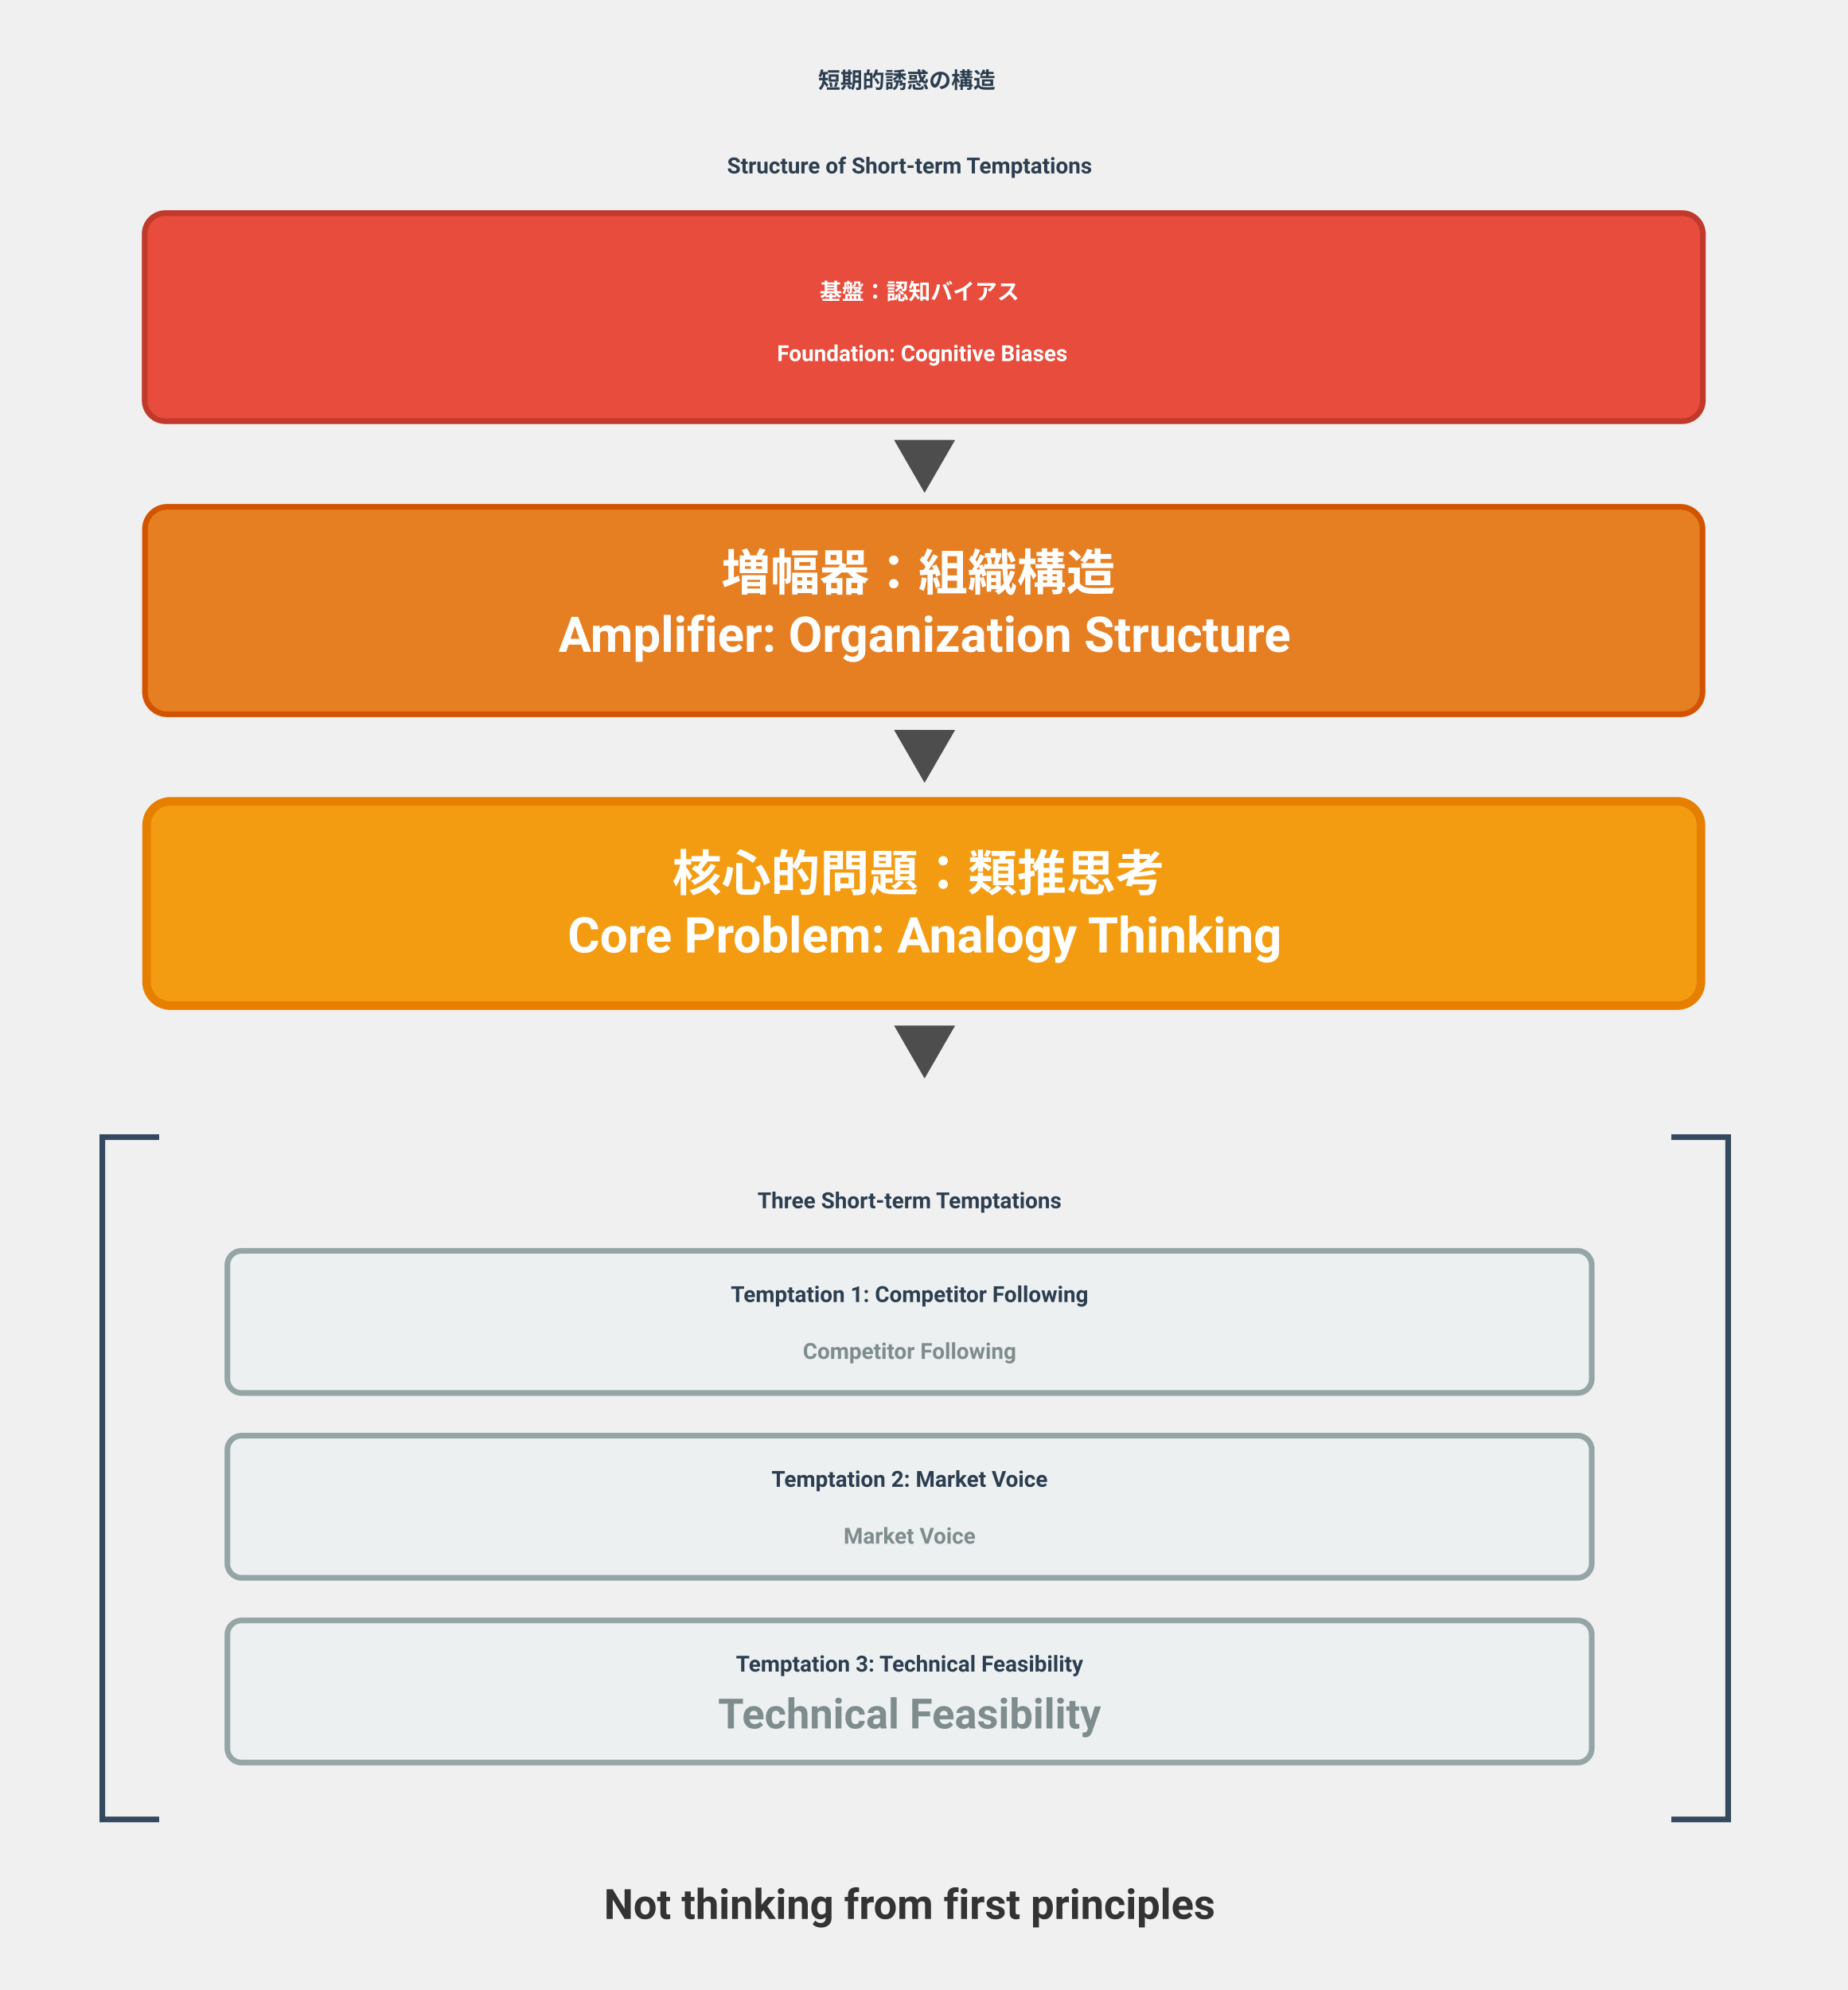
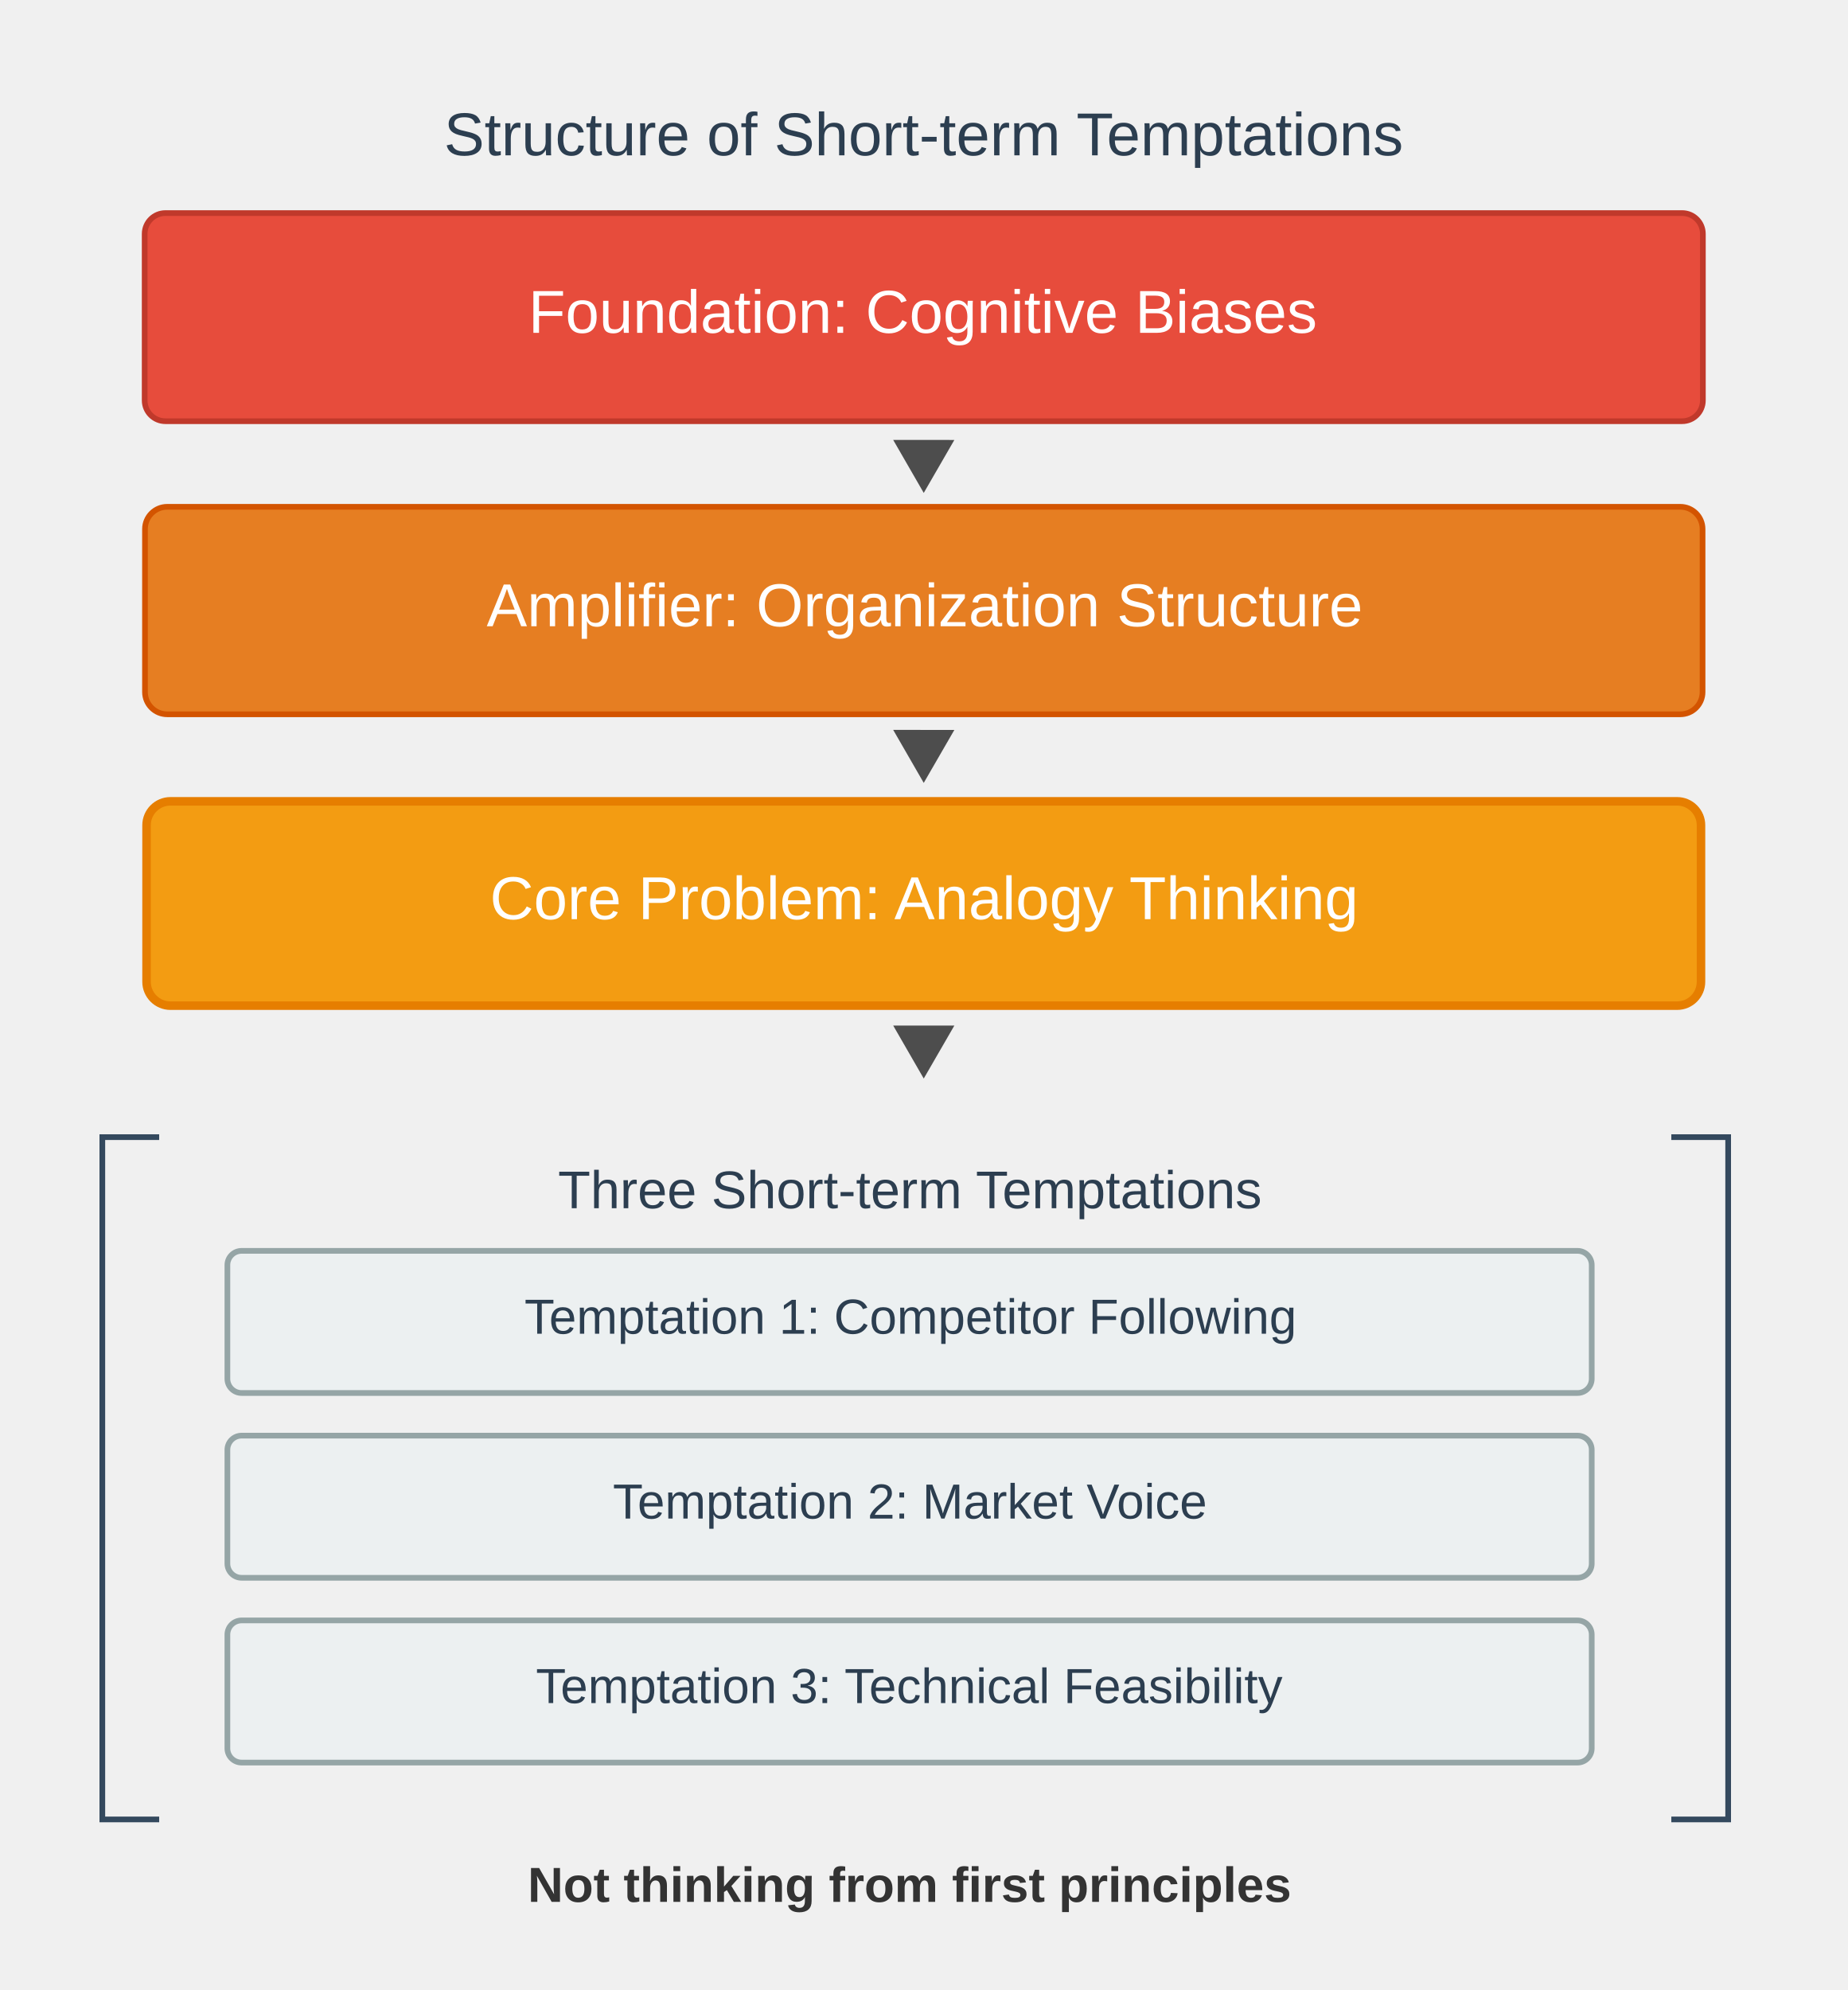
<svg xmlns="http://www.w3.org/2000/svg" viewBox="0 0 650 700" font-family="Arial, sans-serif" version="1.1" id="svg16" width="650" height="700">
  <defs id="defs1">
+     <rect x="480.603" y="439.157" width="141.094" height="222.224" id="rect5" />
    <style id="style1">
      .title { font-size: 24px; font-weight: bold; fill: #2c3e50; }
      .layer-foundation { fill: #e74c3c; stroke: #c0392b; stroke-width: 2; }
      .layer-amplifier { fill: #e67e22; stroke: #d35400; stroke-width: 2; }
      .layer-core { fill: #f39c12; stroke: #e67e00; stroke-width: 3; }
      .layer-manifestation { fill: #ecf0f1; stroke: #95a5a6; stroke-width: 2; }
      .text-white { font-size: 16px; fill: white; text-anchor: middle; font-weight: bold; }
      .text-dark { font-size: 14px; fill: #2c3e50; text-anchor: middle; }
      .text-small { font-size: 12px; fill: #7f8c8d; text-anchor: middle; }
      .arrow-down { fill: none; stroke: #34495e; stroke-width: 3; marker-end: url(#arrowhead); }
      .bracket { fill: none; stroke: #34495e; stroke-width: 2; }
    </style>
    <marker id="arrowhead" markerWidth="10" markerHeight="10" refX="9" refY="3" orient="auto">
      <polygon points="0,6 0,0 10,3 " fill="#34495e" id="polygon1" />
    </marker>
  </defs>
-   <text x="320" y="31" class="title" text-anchor="middle" id="text1" style="font-style:normal;font-variant:normal;font-weight:bold;font-stretch:normal;font-size:7.8px;font-family: Metropolis, -apple-system, BlinkMacSystemFont, 'Segoe UI', Roboto, 'Helvetica Neue', Arial, sans-serif;-inkscape-font-specification:'Meiryo UI, Bold';font-variant-ligatures:normal;font-variant-caps:normal;font-variant-numeric:normal;font-variant-east-asian:normal;text-anchor:middle;fill:#2c3e50">
-     <tspan id="tspan7" x="320" y="31">短期的誘惑の構造</tspan>
-     <tspan id="tspan8" x="320" y="61">Structure of Short-term Temptations</tspan>
+   <text x="324.949" y="54.637" class="title" text-anchor="middle" id="text1" style="font-style:normal;font-variant:normal;font-weight:normal;font-stretch:normal;font-size:21.333px;font-family:Arial;-inkscape-font-specification:'Arial, Normal';font-variant-ligatures:normal;font-variant-caps:normal;font-variant-numeric:normal;font-variant-east-asian:normal;text-anchor:middle;fill:#2c3e50">
+     <tspan id="tspan8" x="324.949" y="54.637">Structure of Short-term Temptations</tspan>
  </text>
-   <g id="g25" transform="translate(1.5258789e-5)">
-     <rect x="50.897" y="74.953" width="548.206" height="73.206" class="layer-foundation" rx="7.309" id="rect1" />
-     <text x="324.463" y="105.354" class="text-white" id="text2" style="font-style:normal;font-variant:normal;font-weight:bold;font-stretch:normal;font-size:7.8px;font-family: Metropolis, -apple-system, BlinkMacSystemFont, 'Segoe UI', Roboto, 'Helvetica Neue', Arial, sans-serif;-inkscape-font-specification:'Meiryo UI, Bold';font-variant-ligatures:normal;font-variant-caps:normal;font-variant-numeric:normal;font-variant-east-asian:normal;text-anchor:middle;fill:#ffffff;stroke-width:1">
-       <tspan id="tspan10" x="324.463" y="105.354" style="font-style:normal;font-variant:normal;font-weight:bold;font-stretch:normal;font-size:7.8px;font-family: Metropolis, -apple-system, BlinkMacSystemFont, 'Segoe UI', Roboto, 'Helvetica Neue', Arial, sans-serif;-inkscape-font-specification:'Meiryo UI, Bold';font-variant-ligatures:normal;font-variant-caps:normal;font-variant-numeric:normal;font-variant-east-asian:normal;stroke-width:1">基盤：認知バイアス</tspan>
-       <tspan id="tspan12" x="324.463" y="127.021" style="font-style:normal;font-variant:normal;font-weight:bold;font-stretch:normal;font-size:7.8px;font-family: Metropolis, -apple-system, BlinkMacSystemFont, 'Segoe UI', Roboto, 'Helvetica Neue', Arial, sans-serif;-inkscape-font-specification:'Meiryo UI, Bold';font-variant-ligatures:normal;font-variant-caps:normal;font-variant-numeric:normal;font-variant-east-asian:normal;stroke-width:1">Foundation: Cognitive Biases</tspan>
-     </text>
-   </g>
+   <rect x="50.897" y="74.953" width="548.206" height="73.206" class="layer-foundation" rx="7.309" id="rect1" />
+   <text x="324.652" y="117.076" class="text-white" id="text2" style="font-style:normal;font-variant:normal;font-weight:normal;font-stretch:normal;font-size:21.333px;font-family:Arial;-inkscape-font-specification:'Arial, Normal';font-variant-ligatures:normal;font-variant-caps:normal;font-variant-numeric:normal;font-variant-east-asian:normal;text-anchor:middle;fill:#ffffff;stroke-width:1">
+     <tspan id="tspan12" x="324.652" y="117.076" style="font-style:normal;font-variant:normal;font-weight:normal;font-stretch:normal;font-size:21.333px;font-family:Arial;-inkscape-font-specification:'Arial, Normal';font-variant-ligatures:normal;font-variant-caps:normal;font-variant-numeric:normal;font-variant-east-asian:normal;stroke-width:1">Foundation: Cognitive Biases</tspan>
+   </text>
  <path d="M 56,400 H 36 v 240 h 20" class="bracket" id="path8" />
  <path d="m 588,400 h 20 v 240 h -20" class="bracket" id="path9" />
-   <text x="320" y="425" class="text-dark" style="font-weight:bold;font-size:7.8px;-inkscape-font-specification:'Meiryo UI, Bold';font-family: Metropolis, -apple-system, BlinkMacSystemFont, 'Segoe UI', Roboto, 'Helvetica Neue', Arial, sans-serif;font-style:normal;font-stretch:normal;font-variant:normal;font-variant-ligatures:normal;font-variant-caps:normal;font-variant-numeric:normal;font-variant-east-asian:normal" id="text9">Three Short-term Temptations</text>
+   <text x="320.131" y="425" class="text-dark" style="font-style:normal;font-variant:normal;font-weight:normal;font-stretch:normal;font-size:18.667px;font-family:Arial;-inkscape-font-specification:'Arial, Normal';font-variant-ligatures:normal;font-variant-caps:normal;font-variant-numeric:normal;font-variant-east-asian:normal;text-anchor:middle;fill:#2c3e50" id="text9">Three Short-term Temptations</text>
  <rect x="80" y="440" width="480" height="50" class="layer-manifestation" rx="5" id="rect9" />
-   <text x="320" y="458" class="text-dark" id="text10" style="-inkscape-font-specification:'Meiryo UI, Bold';font-family: Metropolis, -apple-system, BlinkMacSystemFont, 'Segoe UI', Roboto, 'Helvetica Neue', Arial, sans-serif;font-weight:bold;font-style:normal;font-stretch:normal;font-variant:normal;font-size:7.8px;font-variant-ligatures:normal;font-variant-caps:normal;font-variant-numeric:normal;font-variant-east-asian:normal">
-     <tspan x="320" dy="0" id="tspan9" style="-inkscape-font-specification:'Meiryo UI, Bold';font-family: Metropolis, -apple-system, BlinkMacSystemFont, 'Segoe UI', Roboto, 'Helvetica Neue', Arial, sans-serif;font-weight:bold;font-style:normal;font-stretch:normal;font-variant:normal;font-size:7.8px;font-variant-ligatures:normal;font-variant-caps:normal;font-variant-numeric:normal;font-variant-east-asian:normal">Temptation 1: Competitor Following</tspan>
+   <text x="320.348" y="469.141" class="text-dark" id="text10" style="font-style:normal;font-variant:normal;font-weight:normal;font-stretch:normal;font-size:17.333px;font-family:Arial;-inkscape-font-specification:'Arial, Normal';font-variant-ligatures:normal;font-variant-caps:normal;font-variant-numeric:normal;font-variant-east-asian:normal">
+     <tspan x="320.348" dy="0" id="tspan9" style="font-style:normal;font-variant:normal;font-weight:normal;font-stretch:normal;font-size:17.333px;font-family:Arial;-inkscape-font-specification:'Arial, Normal';font-variant-ligatures:normal;font-variant-caps:normal;font-variant-numeric:normal;font-variant-east-asian:normal">Temptation 1: Competitor Following</tspan>
  </text>
-   <text x="320" y="478" class="text-small" id="text11" style="-inkscape-font-specification:'Meiryo UI, Bold';font-family: Metropolis, -apple-system, BlinkMacSystemFont, 'Segoe UI', Roboto, 'Helvetica Neue', Arial, sans-serif;font-weight:bold;font-style:normal;font-stretch:normal;font-variant:normal;font-size:7.8px;font-variant-ligatures:normal;font-variant-caps:normal;font-variant-numeric:normal;font-variant-east-asian:normal">Competitor Following</text>
+   <text x="320" y="478" class="text-small" id="text11" style="font-style:normal;font-variant:normal;font-weight:normal;font-stretch:normal;font-size:16px;font-family:Arial;-inkscape-font-specification:'Arial, Normal';font-variant-ligatures:normal;font-variant-caps:normal;font-variant-numeric:normal;font-variant-east-asian:normal" />
  <rect x="80" y="505" width="480" height="50" class="layer-manifestation" rx="5" id="rect11" />
-   <text x="320" y="523" class="text-dark" id="text12" style="-inkscape-font-specification:'Meiryo UI, Bold';font-family: Metropolis, -apple-system, BlinkMacSystemFont, 'Segoe UI', Roboto, 'Helvetica Neue', Arial, sans-serif;font-weight:bold;font-style:normal;font-stretch:normal;font-variant:normal;font-size:7.8px;font-variant-ligatures:normal;font-variant-caps:normal;font-variant-numeric:normal;font-variant-east-asian:normal">
-     <tspan x="320" dy="0" id="tspan11" style="-inkscape-font-specification:'Meiryo UI, Bold';font-family: Metropolis, -apple-system, BlinkMacSystemFont, 'Segoe UI', Roboto, 'Helvetica Neue', Arial, sans-serif;font-weight:bold;font-style:normal;font-stretch:normal;font-variant:normal;font-size:7.8px;font-variant-ligatures:normal;font-variant-caps:normal;font-variant-numeric:normal;font-variant-east-asian:normal">Temptation 2: Market Voice</tspan>
+   <text x="320.145" y="534.16" class="text-dark" id="text12" style="font-style:normal;font-variant:normal;font-weight:normal;font-stretch:normal;font-size:17.333px;font-family:Arial;-inkscape-font-specification:'Arial, Normal';font-variant-ligatures:normal;font-variant-caps:normal;font-variant-numeric:normal;font-variant-east-asian:normal">
+     <tspan x="320.145" dy="0" id="tspan11" style="font-style:normal;font-variant:normal;font-weight:normal;font-stretch:normal;font-size:17.333px;font-family:Arial;-inkscape-font-specification:'Arial, Normal';font-variant-ligatures:normal;font-variant-caps:normal;font-variant-numeric:normal;font-variant-east-asian:normal">Temptation 2: Market Voice</tspan>
  </text>
-   <text x="320" y="543" class="text-small" id="text13" style="-inkscape-font-specification:'Meiryo UI, Bold';font-family: Metropolis, -apple-system, BlinkMacSystemFont, 'Segoe UI', Roboto, 'Helvetica Neue', Arial, sans-serif;font-weight:bold;font-style:normal;font-stretch:normal;font-variant:normal;font-size:7.8px;font-variant-ligatures:normal;font-variant-caps:normal;font-variant-numeric:normal;font-variant-east-asian:normal">Market Voice</text>
+   <text x="320" y="543" class="text-small" id="text13" style="font-style:normal;font-variant:normal;font-weight:normal;font-stretch:normal;font-size:16px;font-family:Arial;-inkscape-font-specification:'Arial, Normal';font-variant-ligatures:normal;font-variant-caps:normal;font-variant-numeric:normal;font-variant-east-asian:normal" />
  <rect x="80" y="570" width="480" height="50" class="layer-manifestation" rx="5" id="rect13" />
-   <text x="320" y="588" class="text-dark" id="text14" style="-inkscape-font-specification:'Meiryo UI, Bold';font-family: Metropolis, -apple-system, BlinkMacSystemFont, 'Segoe UI', Roboto, 'Helvetica Neue', Arial, sans-serif;font-weight:bold;font-style:normal;font-stretch:normal;font-variant:normal;font-size:7.8px;font-variant-ligatures:normal;font-variant-caps:normal;font-variant-numeric:normal;font-variant-east-asian:normal">
-     <tspan x="320" dy="0" id="tspan13" style="-inkscape-font-specification:'Meiryo UI, Bold';font-family: Metropolis, -apple-system, BlinkMacSystemFont, 'Segoe UI', Roboto, 'Helvetica Neue', Arial, sans-serif;font-weight:bold;font-style:normal;font-stretch:normal;font-variant:normal;font-size:7.8px;font-variant-ligatures:normal;font-variant-caps:normal;font-variant-numeric:normal;font-variant-east-asian:normal">Temptation 3: Technical Feasibility</tspan>
+   <text x="319.883" y="599.066" class="text-dark" id="text14" style="font-style:normal;font-variant:normal;font-weight:normal;font-stretch:normal;font-size:17.333px;font-family:Arial;-inkscape-font-specification:'Arial, Normal';font-variant-ligatures:normal;font-variant-caps:normal;font-variant-numeric:normal;font-variant-east-asian:normal">
+     <tspan x="319.883" dy="0" id="tspan13" style="font-style:normal;font-variant:normal;font-weight:normal;font-stretch:normal;font-size:17.333px;font-family:Arial;-inkscape-font-specification:'Arial, Normal';font-variant-ligatures:normal;font-variant-caps:normal;font-variant-numeric:normal;font-variant-east-asian:normal">Temptation 3: Technical Feasibility</tspan>
  </text>
-   <text x="320" y="608" class="text-small" id="text15" style="-inkscape-font-specification:'Meiryo UI, Bold';font-family: Metropolis, -apple-system, BlinkMacSystemFont, 'Segoe UI', Roboto, 'Helvetica Neue', Arial, sans-serif;font-weight:bold;font-style:normal;font-stretch:normal;font-variant:normal;font-size:14.667px;font-variant-ligatures:normal;font-variant-caps:normal;font-variant-numeric:normal;font-variant-east-asian:normal">Technical Feasibility</text>
-   <text x="320" y="675" class="text-small" fill="#e74c3c" style="font-style:normal;font-variant:normal;font-weight:bold;font-stretch:normal;font-size:14.667px;font-family: Metropolis, -apple-system, BlinkMacSystemFont, 'Segoe UI', Roboto, 'Helvetica Neue', Arial, sans-serif;-inkscape-font-specification:'Meiryo UI, Bold';font-variant-ligatures:normal;font-variant-caps:normal;font-variant-numeric:normal;font-variant-east-asian:normal" id="text16">
-     <tspan style="font-style:normal;font-variant:normal;font-weight:bold;font-stretch:normal;font-size:14.667px;font-family: Metropolis, -apple-system, BlinkMacSystemFont, 'Segoe UI', Roboto, 'Helvetica Neue', Arial, sans-serif;-inkscape-font-specification:'Meiryo UI, Bold';font-variant-ligatures:normal;font-variant-caps:normal;font-variant-numeric:normal;font-variant-east-asian:normal;fill:#333333" id="tspan16">Not thinking from first principles</tspan>
+   <text x="320" y="608" class="text-small" id="text15" style="font-style:normal;font-variant:normal;font-weight:normal;font-stretch:normal;font-size:16px;font-family:Arial;-inkscape-font-specification:'Arial, Normal';font-variant-ligatures:normal;font-variant-caps:normal;font-variant-numeric:normal;font-variant-east-asian:normal" />
+   <text x="320" y="669" class="text-small" fill="#e74c3c" style="font-style:normal;font-variant:normal;font-weight:bold;font-stretch:normal;font-size:17.333px;font-family:Arial;-inkscape-font-specification:'Arial, Bold';font-variant-ligatures:normal;font-variant-caps:normal;font-variant-numeric:normal;font-variant-east-asian:normal;text-anchor:middle;fill:#7f8c8d" id="text16">
+     <tspan style="font-style:normal;font-variant:normal;font-weight:bold;font-stretch:normal;font-size:17.333px;font-family:Arial;-inkscape-font-specification:'Arial, Bold';font-variant-ligatures:normal;font-variant-caps:normal;font-variant-numeric:normal;font-variant-east-asian:normal;fill:#333333" id="tspan16">Not thinking from first principles</tspan>
  </text>
  <text xml:space="preserve" style="font-style:italic;font-size:14.667px;font-family:Arial;-inkscape-font-specification:'Arial Italic';text-align:start;writing-mode:lr-tb;direction:ltr;text-anchor:start;fill:#333333" x="-86.027" y="631.451" id="text17">
    <tspan id="tspan17" x="-86.027" y="631.451" />
  </text>
  <text xml:space="preserve" style="font-style:italic;font-size:14.667px;font-family:Arial;-inkscape-font-specification:'Arial Italic';text-align:start;writing-mode:lr-tb;direction:ltr;text-anchor:start;fill:#333333" x="701.311" y="92.294" id="text18">
    <tspan id="tspan18" x="701.311" y="92.294" />
  </text>
-   <g id="g23">
-     <rect x="51.559" y="281.871" width="546.883" height="71.883" class="layer-core" rx="8.414" id="rect4" />
-     <text x="325.322" y="313.354" class="text-white" id="text19" style="font-style:normal;font-variant:normal;font-weight:bold;font-stretch:normal;font-size:17.333px;font-family: Metropolis, -apple-system, BlinkMacSystemFont, 'Segoe UI', Roboto, 'Helvetica Neue', Arial, sans-serif;-inkscape-font-specification:'Meiryo UI, Bold';font-variant-ligatures:normal;font-variant-caps:normal;font-variant-numeric:normal;font-variant-east-asian:normal;text-anchor:middle;fill:#ffffff;stroke-width:1">
-       <tspan id="tspan22" x="325.322" y="313.354">核心的問題：類推思考</tspan>
-       <tspan id="tspan23" x="325.322" y="335.021">Core Problem: Analogy Thinking</tspan>
-     </text>
-   </g>
-   <g id="g24" transform="translate(0,-3.735203)">
-     <rect x="51.01" y="182.01" width="547.98" height="72.98" class="layer-amplifier" rx="7.828" id="rect3" />
-     <text x="325.262" y="211.354" class="text-white" id="text20" style="font-style:normal;font-variant:normal;font-weight:bold;font-stretch:normal;font-size:17.333px;font-family: Metropolis, -apple-system, BlinkMacSystemFont, 'Segoe UI', Roboto, 'Helvetica Neue', Arial, sans-serif;-inkscape-font-specification:'Meiryo UI, Bold';font-variant-ligatures:normal;font-variant-caps:normal;font-variant-numeric:normal;font-variant-east-asian:normal;text-anchor:middle;fill:#ffffff;stroke-width:1">
-       <tspan id="tspan20" x="325.262" y="211.354">増幅器：組織構造</tspan>
-       <tspan id="tspan21" x="325.262" y="233.021">Amplifier: Organization Structure</tspan>
-     </text>
-   </g>
-   <path style="fill:#4d4d4d" id="path25" d="m 303.048,162.124 -29.073,-0.674 15.12,-24.841 z" transform="matrix(0.3844092,0.632259,-0.632259,0.3844092,311.2874,-80.54025)" />
-   <path style="fill:#4d4d4d" id="path26" d="m 303.048,162.124 -29.073,-0.674 15.12,-24.841 z" transform="matrix(0.3844092,0.632259,-0.632259,0.3844092,311.2874,21.45975)" />
-   <path style="fill:#4d4d4d" id="path27" d="m 303.048,162.124 -29.073,-0.674 15.12,-24.841 z" transform="matrix(0.3844092,0.632259,-0.632259,0.3844092,311.2874,125.4597)" />
+   <rect x="51.559" y="281.871" width="546.883" height="71.883" class="layer-core" rx="8.414" id="rect4" />
+   <text x="325.137" y="323.333" class="text-white" id="text19" style="font-style:normal;font-variant:normal;font-weight:normal;font-stretch:normal;font-size:21.333px;font-family:Arial;-inkscape-font-specification:'Arial, Normal';font-variant-ligatures:normal;font-variant-caps:normal;font-variant-numeric:normal;font-variant-east-asian:normal;text-anchor:middle;fill:#ffffff;stroke-width:1">
+     <tspan id="tspan23" x="325.137" y="323.333">Core Problem: Analogy Thinking</tspan>
+   </text>
+   <rect x="51.01" y="178.275" width="547.98" height="72.98" class="layer-amplifier" rx="7.828" id="rect3" />
+   <text x="325.344" y="220.291" class="text-white" id="text20" style="font-style:normal;font-variant:normal;font-weight:normal;font-stretch:normal;font-size:21.333px;font-family:Arial;-inkscape-font-specification:'Arial, Normal';font-variant-ligatures:normal;font-variant-caps:normal;font-variant-numeric:normal;font-variant-east-asian:normal;text-anchor:middle;fill:#ffffff;stroke-width:1">
+     <tspan id="tspan21" x="325.344" y="220.291">Amplifier: Organization Structure</tspan>
+   </text>
+   <path style="fill:#4d4d4d" id="path25" d="m 303.048,162.124 -29.073,-0.674 15.12,-24.841 z" transform="matrix(0.3844092,0.632259,-0.632259,0.3844092,311.0006,-80.54025)" />
+   <path style="fill:#4d4d4d" id="path26" d="m 303.048,162.124 -29.073,-0.674 15.12,-24.841 z" transform="matrix(0.3844092,0.632259,-0.632259,0.3844092,311.0006,21.45975)" />
+   <path style="fill:#4d4d4d" id="path27" d="m 303.048,162.124 -29.073,-0.674 15.12,-24.841 z" transform="matrix(0.3844092,0.632259,-0.632259,0.3844092,311.0006,125.4597)" />
+   <text xml:space="preserve" id="text3" style="fill:#4d4d4d;text-orientation:auto;-inkscape-font-specification:'Sans, Bold';font-family:Sans;font-size:17.333px;font-weight:bold;text-align:start;writing-mode:lr-tb;direction:ltr;white-space:pre;shape-inside:url(#rect5)" />
</svg>
